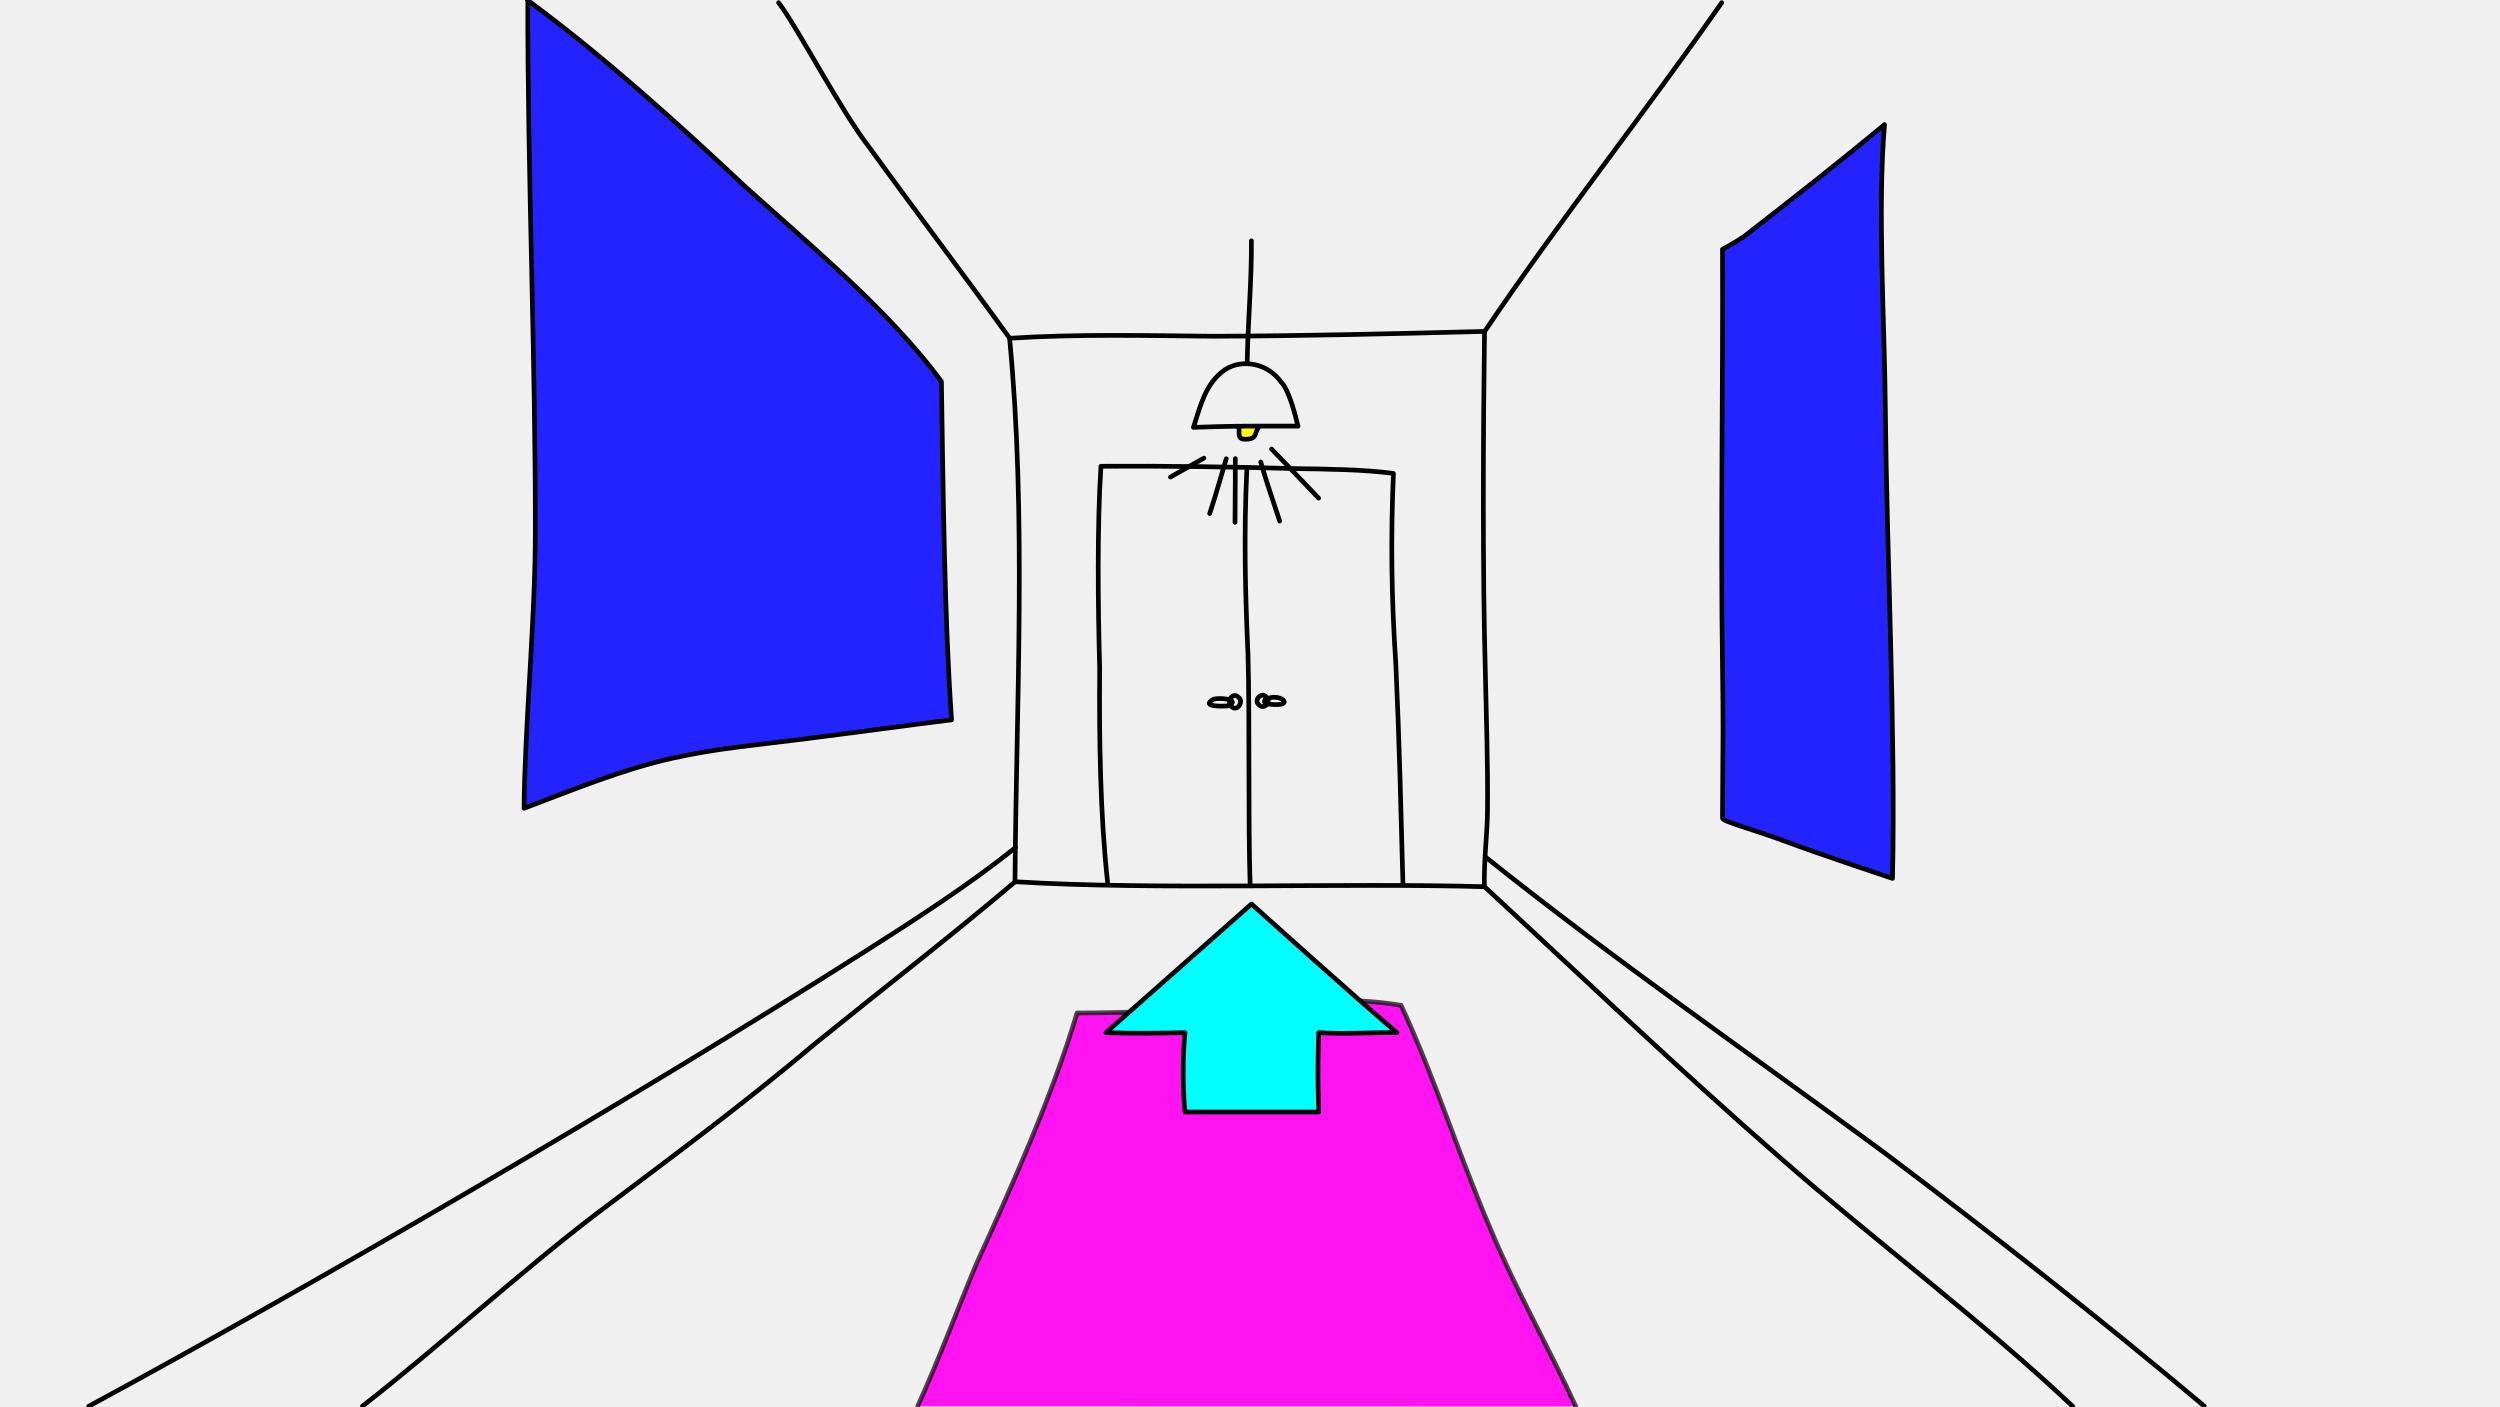
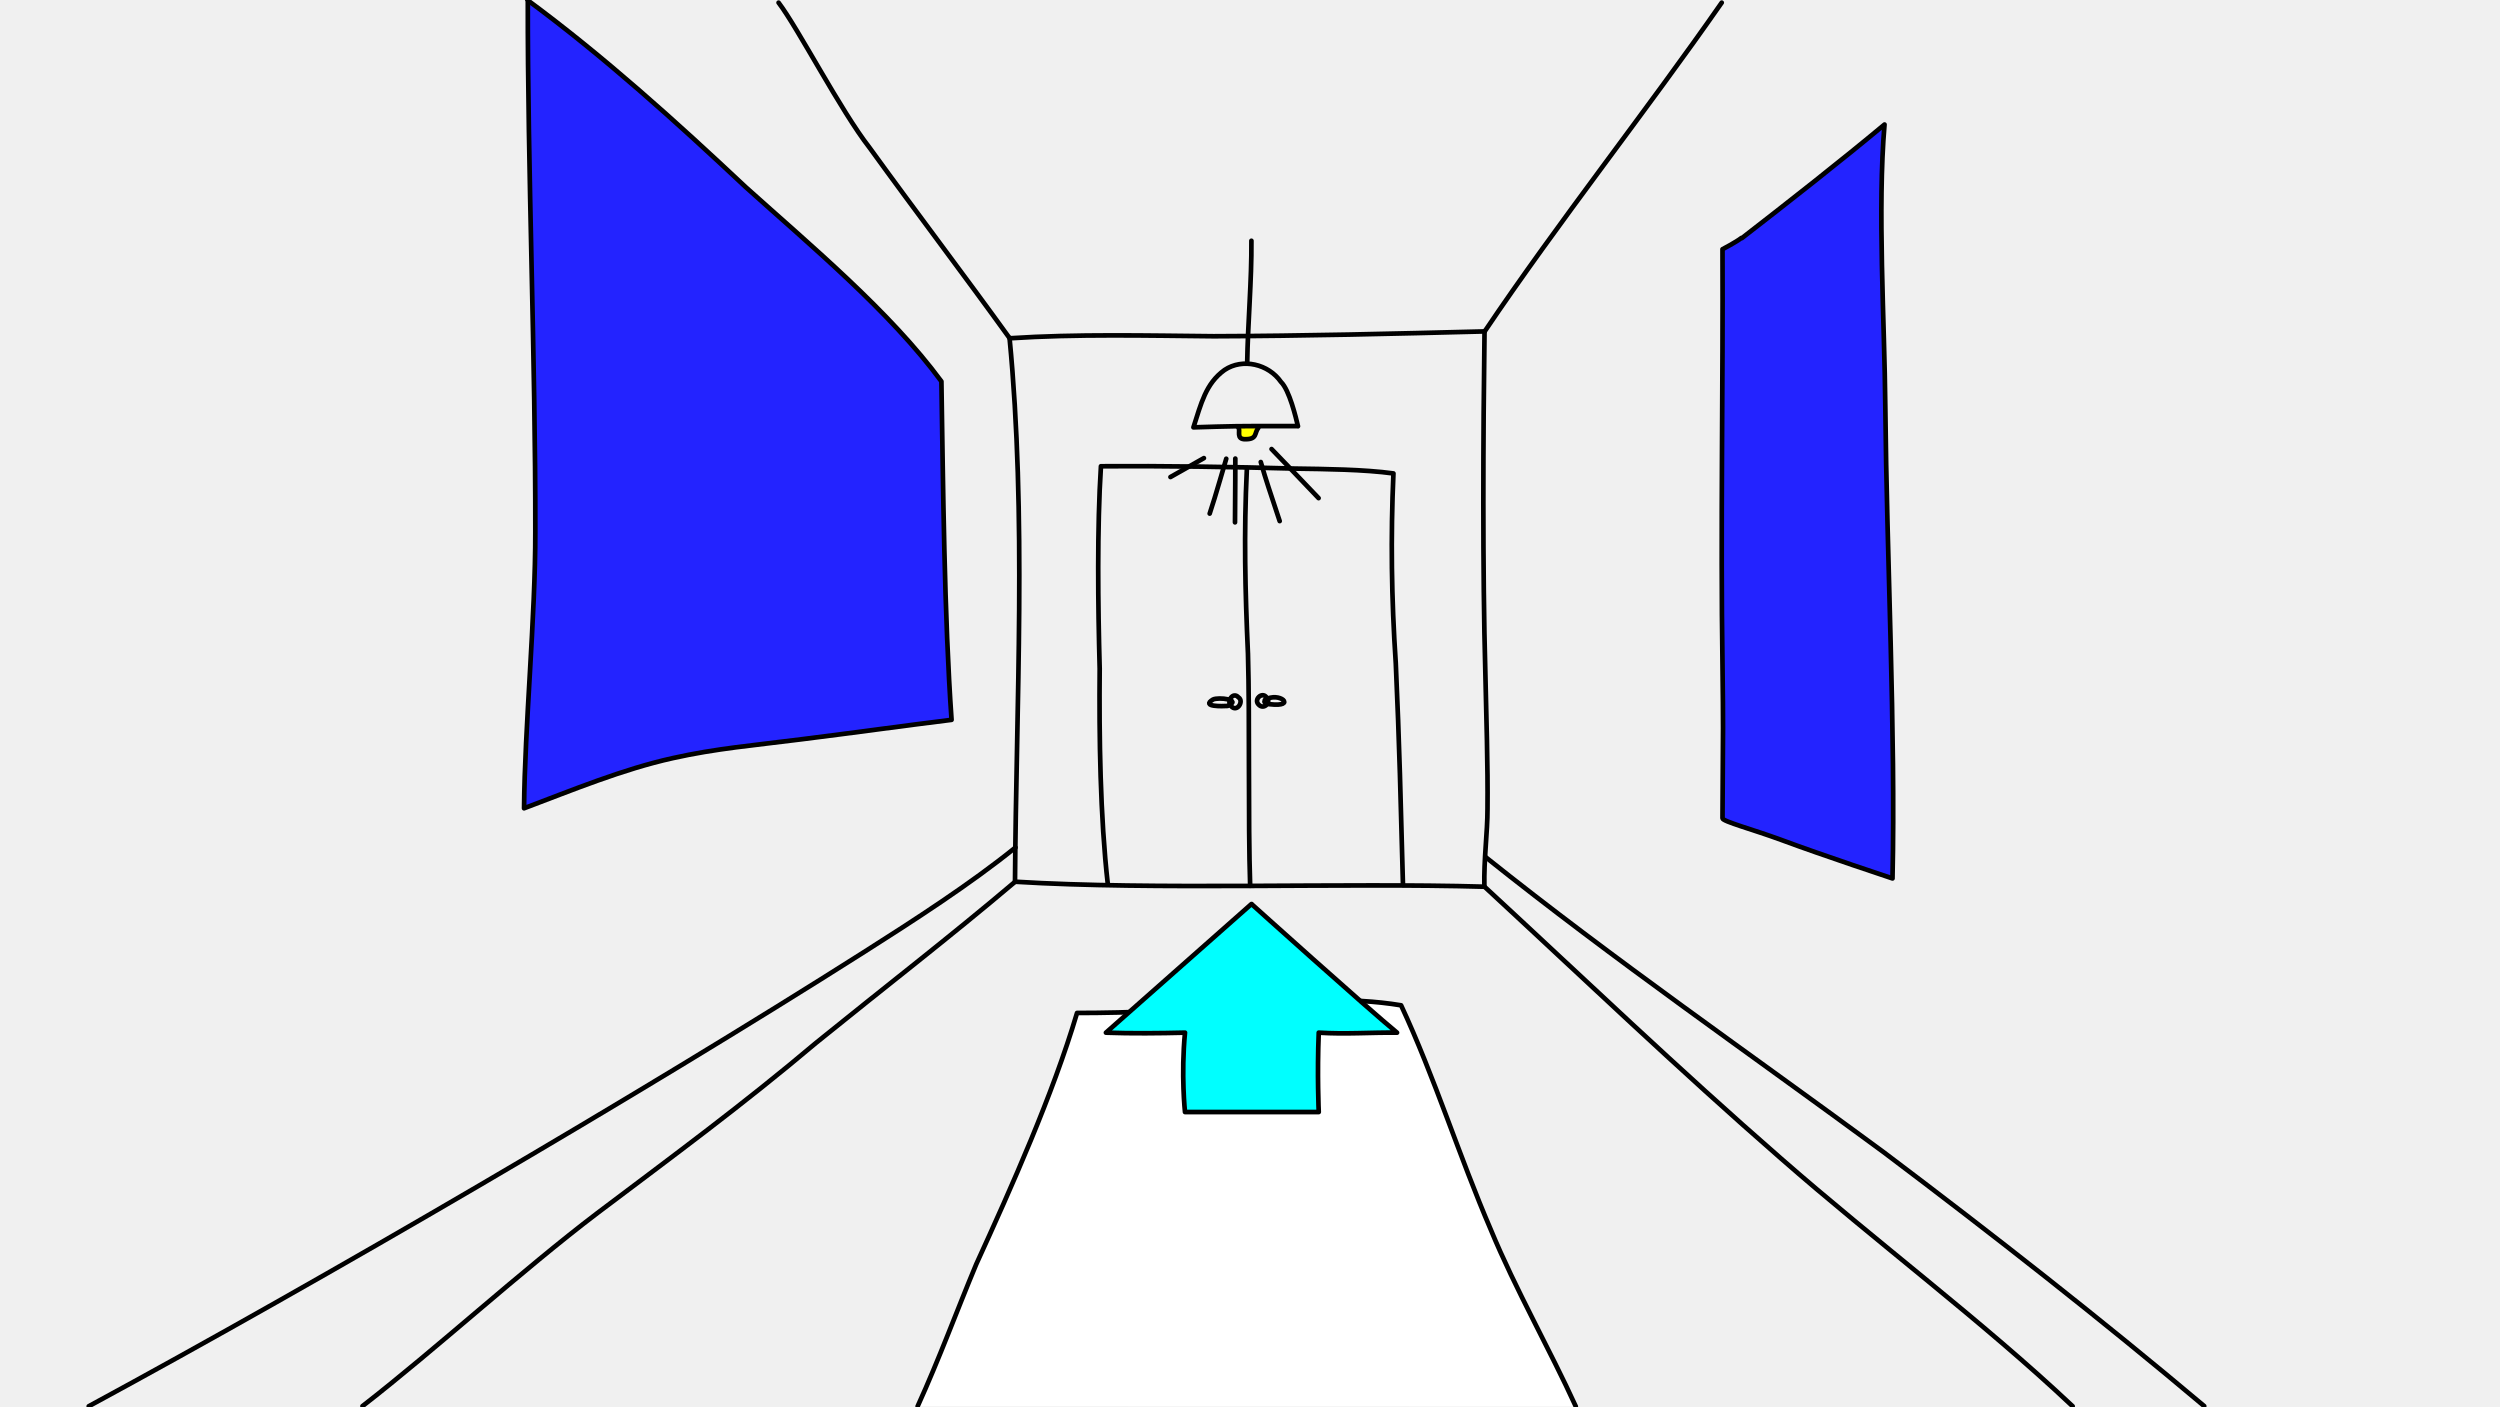
<svg xmlns="http://www.w3.org/2000/svg" id="Ebene_1" version="1.1" viewBox="0 0 1600 900">
  <defs>
    <style>
      .st0, .st1 {
        fill: none;
      }

      .st1, .st2, .st3, .st4, .st5 {
        stroke: #000;
        stroke-linecap: round;
        stroke-linejoin: round;
        stroke-width: 3px;
      }

      .st2 {
        fill: #2323ff;
      }

      .st3 {
-         fill: #ff13f0;
-         stroke-opacity: .7;
+         fill: #fff;
      }

      .st4 {
        fill: aqua;
      }

      .st5 {
        fill: #ff0;
      }
    </style>
  </defs>
  <path id="STROKE_c29813dc-d6c9-44a7-b7b0-9d586071a814" class="st5" d="M805.3,273.9c-2.6,3.1-.5,7.2-8.1,7.2-6.5.2-3.1-5.6-4.6-7.3" />
  <path id="STROKE_c13a4ff2-4bad-455c-afee-ba9cbf6cf65e" class="st1" d="M646.1,216.2c11,113.9,4.3,233.4,3.5,348" />
  <path id="STROKE_e3e7ea10-107c-4f23-8d9d-055a922945b7" class="st1" d="M950.1,211.9c-.9,65.3-1.3,154.6.5,217.8.6,27.2,1.7,60.8,1.4,88,0,15.2-2.4,32.3-2,49.7" />
  <path id="STROKE_786aa971-934d-42d7-b357-08ae29b120d2" class="st1" d="M1101.9,1.7c-47.8,68.7-104.8,140.7-151.7,210.4-58.9,1.5-115.3,2.9-173.4,3.1-42.3-.4-88.1-1.5-130.6,1.3-28.9-40.1-59.9-80.8-89.7-122-18.5-23.7-45.6-76.2-58.2-92.8" />
  <path id="STROKE_5e976470-1025-47b1-b8c7-20da5f5e2dc7" class="st1" d="M649.7,564.3c89.1,5.5,209.5.6,300.4,3.2,63.3,58.5,124.2,116.8,189.6,173.8,60.6,53.1,128.9,104.1,186.8,158.7" />
  <path id="STROKE_77f6cb17-5423-4c68-9830-913ac270e016" class="st1" d="M649.7,564.3c-42.3,35.8-83.6,67.6-127.4,103.1-46.9,39.6-91.5,72.4-139.9,108.9-48.6,36.9-103.5,87.2-150.4,123.6" />
  <path id="STROKE_0cd43c78-dbe3-4794-8f09-fa2f8e75ae2c" class="st1" d="M649.9,542.4c-28.8,23.3-65.4,46.9-96.9,66.9-144.6,91.8-346.9,209.8-496.2,290.7" />
  <path id="STROKE_f71d2131-ded7-4f91-b527-7286226675b6" class="st1" d="M950.6,548.4c83.3,66.5,168.3,125.2,254.8,188.9,70.2,52.9,139.4,107.1,205.3,162.6" />
  <path id="STROKE_046b8ac9-6249-47af-a2ab-44ad2dc5d15d" class="st2" d="M337.5,0c49.1,36.2,95.3,78,139.7,119.7,41.7,37.5,92.5,79.8,125.3,124.4,1.1,66.7,1.8,149.6,6.5,216.6-31.5,3.9-62.2,8.2-95.7,12.4-30.5,3.9-55,5.9-82.7,12.1-32.1,7.1-64.4,20.5-95.2,32.1.4-51.9,7.3-122.7,7.2-177.2.2-109.1-5-231.8-4.8-340.3h-.2v.2h0Z" />
  <path id="STROKE_a10835ee-f6b0-43c4-81c6-c61fe8d88b86" class="st2" d="M1114.8,152.4c29.3-22.7,63.1-49.2,91.3-72.7-4.6,54.3,0,125.4.5,180.7.9,94.9,6.7,208.4,4.6,301.8,0,0-44.7-14.8-71.3-24.7-17.6-6.5-37.5-11.8-37.5-13.8.4-65.2.5-55.7,0-97.9-1.3-84.1.4-181.8,0-266.3,0,0,8.8-4.6,12.1-7.2h.3Z" />
  <path id="STROKE_0115f3a1-805d-401d-889c-f7d5f8abaeb0" class="st1" d="M830.7,272.8c-1.3-5.5-5.5-23.2-10.9-28.4-7.9-11.4-24.5-15.4-36.1-7.6-12.1,8.7-15,21.6-19.9,36.7,0,0,26.6-.9,38.4-.8h28.5Z" />
  <path id="STROKE_e6f83252-7640-4ae5-8205-8aad18b6456d" class="st1" d="M798.2,232.4c.4-25.9,2.9-52.7,2.7-78.3" />
  <path id="STROKE_b7656743-a8ec-49cd-a197-7682d07a50de" class="st1" d="M813.8,287.4c9.2,9.5,15.2,15.8,30.1,31.4" />
  <path id="STROKE_3cfab8a9-bbce-4ae2-893c-a9d2e5cdd93e" class="st1" d="M806.9,295.7c3.5,12.3,5.7,18.3,12.1,37.8" />
  <path id="STROKE_3036f2d1-c37a-4c13-850c-01f947515fcd" class="st1" d="M790.6,293.5c0,1.2,0,21.9-.2,40.8" />
  <path id="STROKE_6d5bad85-2ce2-4d7f-a177-7f1736691688" class="st1" d="M784.8,293.6c-.5,1.4-7,24.5-10.6,35.1" />
  <path id="STROKE_c0544c52-a443-4e93-a09f-762708c7193a" class="st1" d="M770.5,293.2c-5.6,3.2-13.6,7.6-21.4,12.1" />
  <path id="STROKE_1ded2900-067a-4159-8266-4dc2c9ac505f" class="st1" d="M897.9,566.3c-1.4-51.6-2.3-90.9-4.6-141.8-2.8-42-3.3-80.5-1.5-121.5-19-2.6-43.6-2.8-63.1-3.1-38.7-1.1-85.1-1.8-124.1-1.5-2.5,39.5-1.9,89-.8,129.6-.4,43.6.3,94.6,5.2,137.9" />
  <path id="STROKE_6e0ac92e-a071-4ce7-a24c-1d06a7f02de2" class="st1" d="M798,300c-2,42.1-1.1,77.8.7,118.5,1.2,41.8,0,106.4,1.4,148.4" />
  <path id="STROKE_69fd32a7-77e2-49a6-9f7f-b91abc2eff68" class="st1" d="M792.6,446.3c-3.5-3.9-7.8,2.7-4.7,5.6,3.7,4.4,8.5-3.2,4.7-5.6Z" />
  <path id="STROKE_fbfcc2f0-70c3-4ba4-94d1-401eb994eafd" class="st1" d="M810.4,446.1c-2.8-3.4-8,1.5-5,4.7,3.6,4.1,8.6-1.9,5-4.7Z" />
  <path id="STROKE_e98da82e-4739-4f7b-bf77-e2ae3cd6ad6a" class="st1" d="M776.3,447.7c3.4-1.7,18.9,0,9.4,4.1-3,.2-17.4.7-9.4-4.1Z" />
  <path id="STROKE_9d27ee22-967b-4fd5-a97e-10215f0dbd73" class="st1" d="M809.6,448c9-5.8,21,4.8,3,2.7-1.2-.2-4.3-.8-3.1-2.3v-.4h0Z" />
  <path id="STROKE_76f743f8-31ec-4d19-b028-611d66b3b06a" class="st3" d="M587.3,900c14-30.8,25-61,37.5-90.9,22.8-49.9,48.9-108.3,64.5-160.8,34,0,72.6-1.7,107.2-4.9,33.2-3.1,67.5-5.4,100.2,0,21.4,45.9,37.3,96.9,57.5,143.8,15.5,37.5,37.8,76.7,54.3,112.9" />
  <path id="door" class="st0" d="M897.9,566.3c-1.4-51.6-2.3-90.9-4.6-141.8-2.8-42-3.3-80.5-1.5-121.5-19-2.6-43.6-2.8-63.1-3.1-38.7-1.1-85.1-1.8-124.1-1.5-2.5,39.5-1.9,89-.8,129.6-.4,43.6.3,94.6,5.2,137.9l188.9.4h0Z" />
-   <path id="STROKE_2723813b-dec1-47cb-992f-cff34e48f481" class="st4" d="M801,578.6s73.9,66.5,93.1,82.3c-17.3-.2-32.6,1.1-50.1,0-1.1,26.6,0,50.8,0,50.8h-85.6s-2.6-23.8,0-50.8c-16.2.4-34.3.6-50.6,0l93.1-82.3h.2Z" />
+   <path id="STROKE_2723813b-dec1-47cb-992f-cff34e48f481" class="st4" d="M801,578.6s73.9,66.5,93.1,82.3c-17.3-.2-32.6,1.1-50.1,0-1.1,26.6,0,50.8,0,50.8h-85.6s-2.6-23.8,0-50.8c-16.2.4-34.3.6-50.6,0l93.1-82.3h.2-.1Z" />
</svg>
